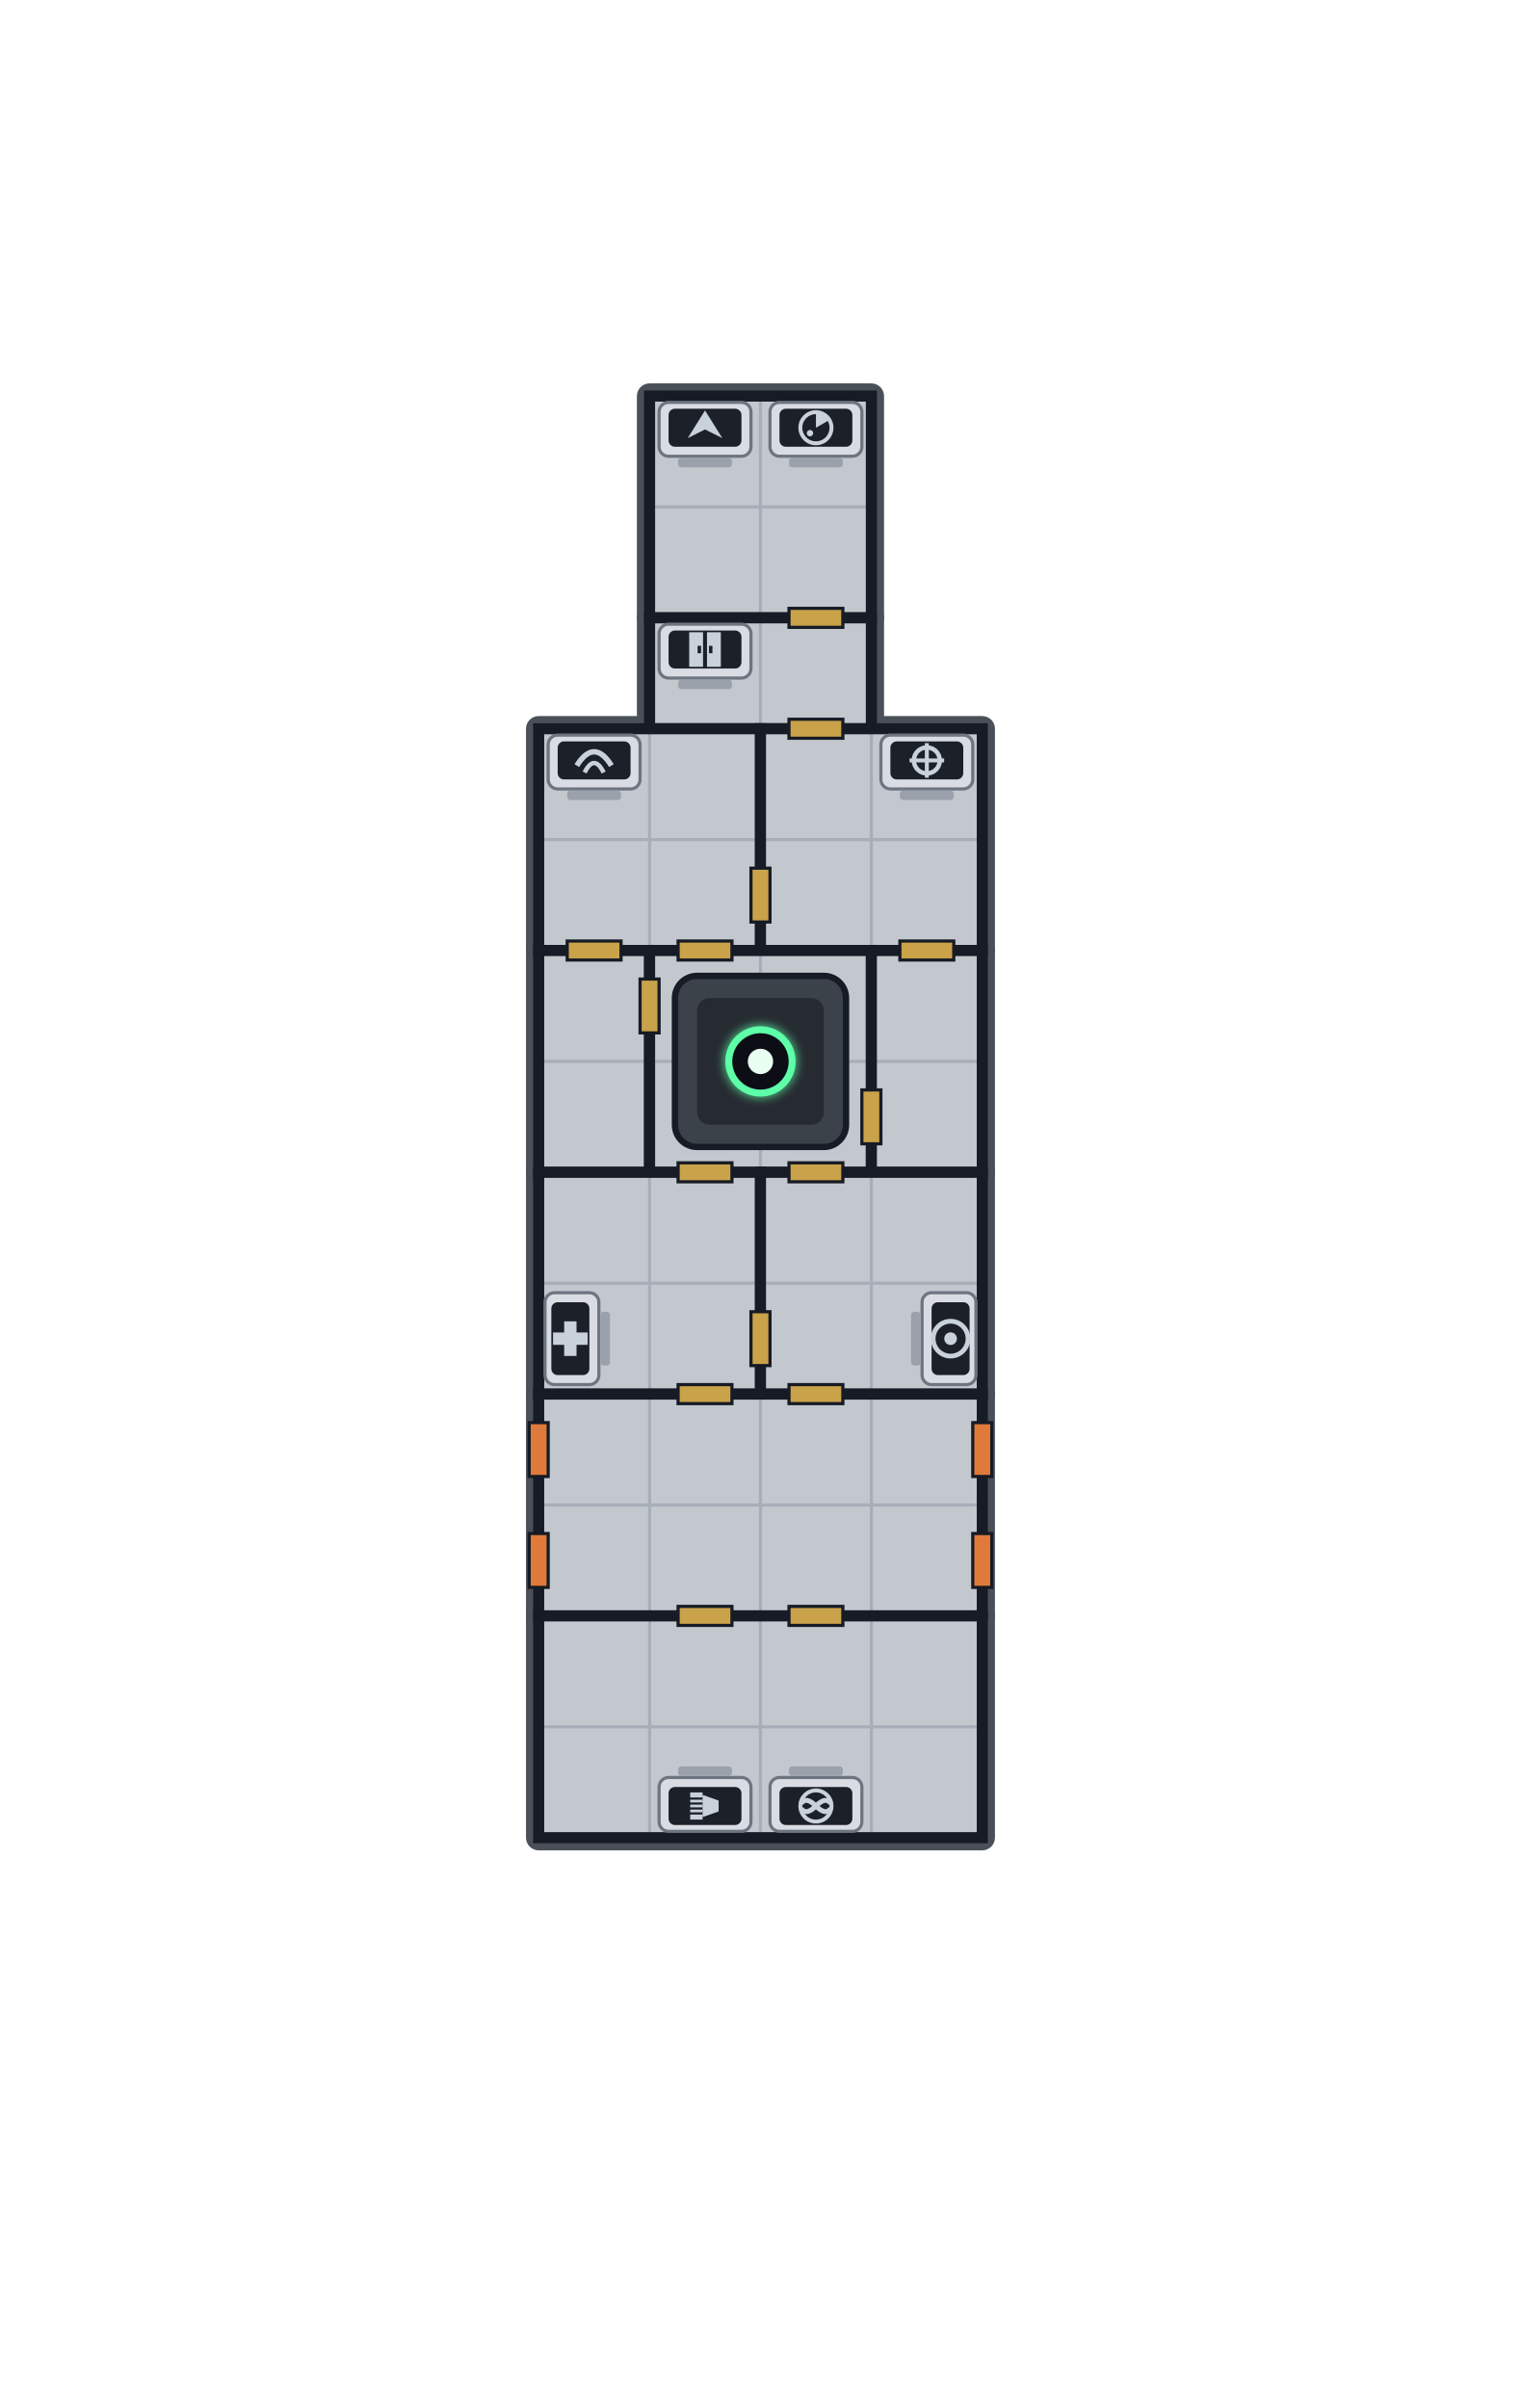
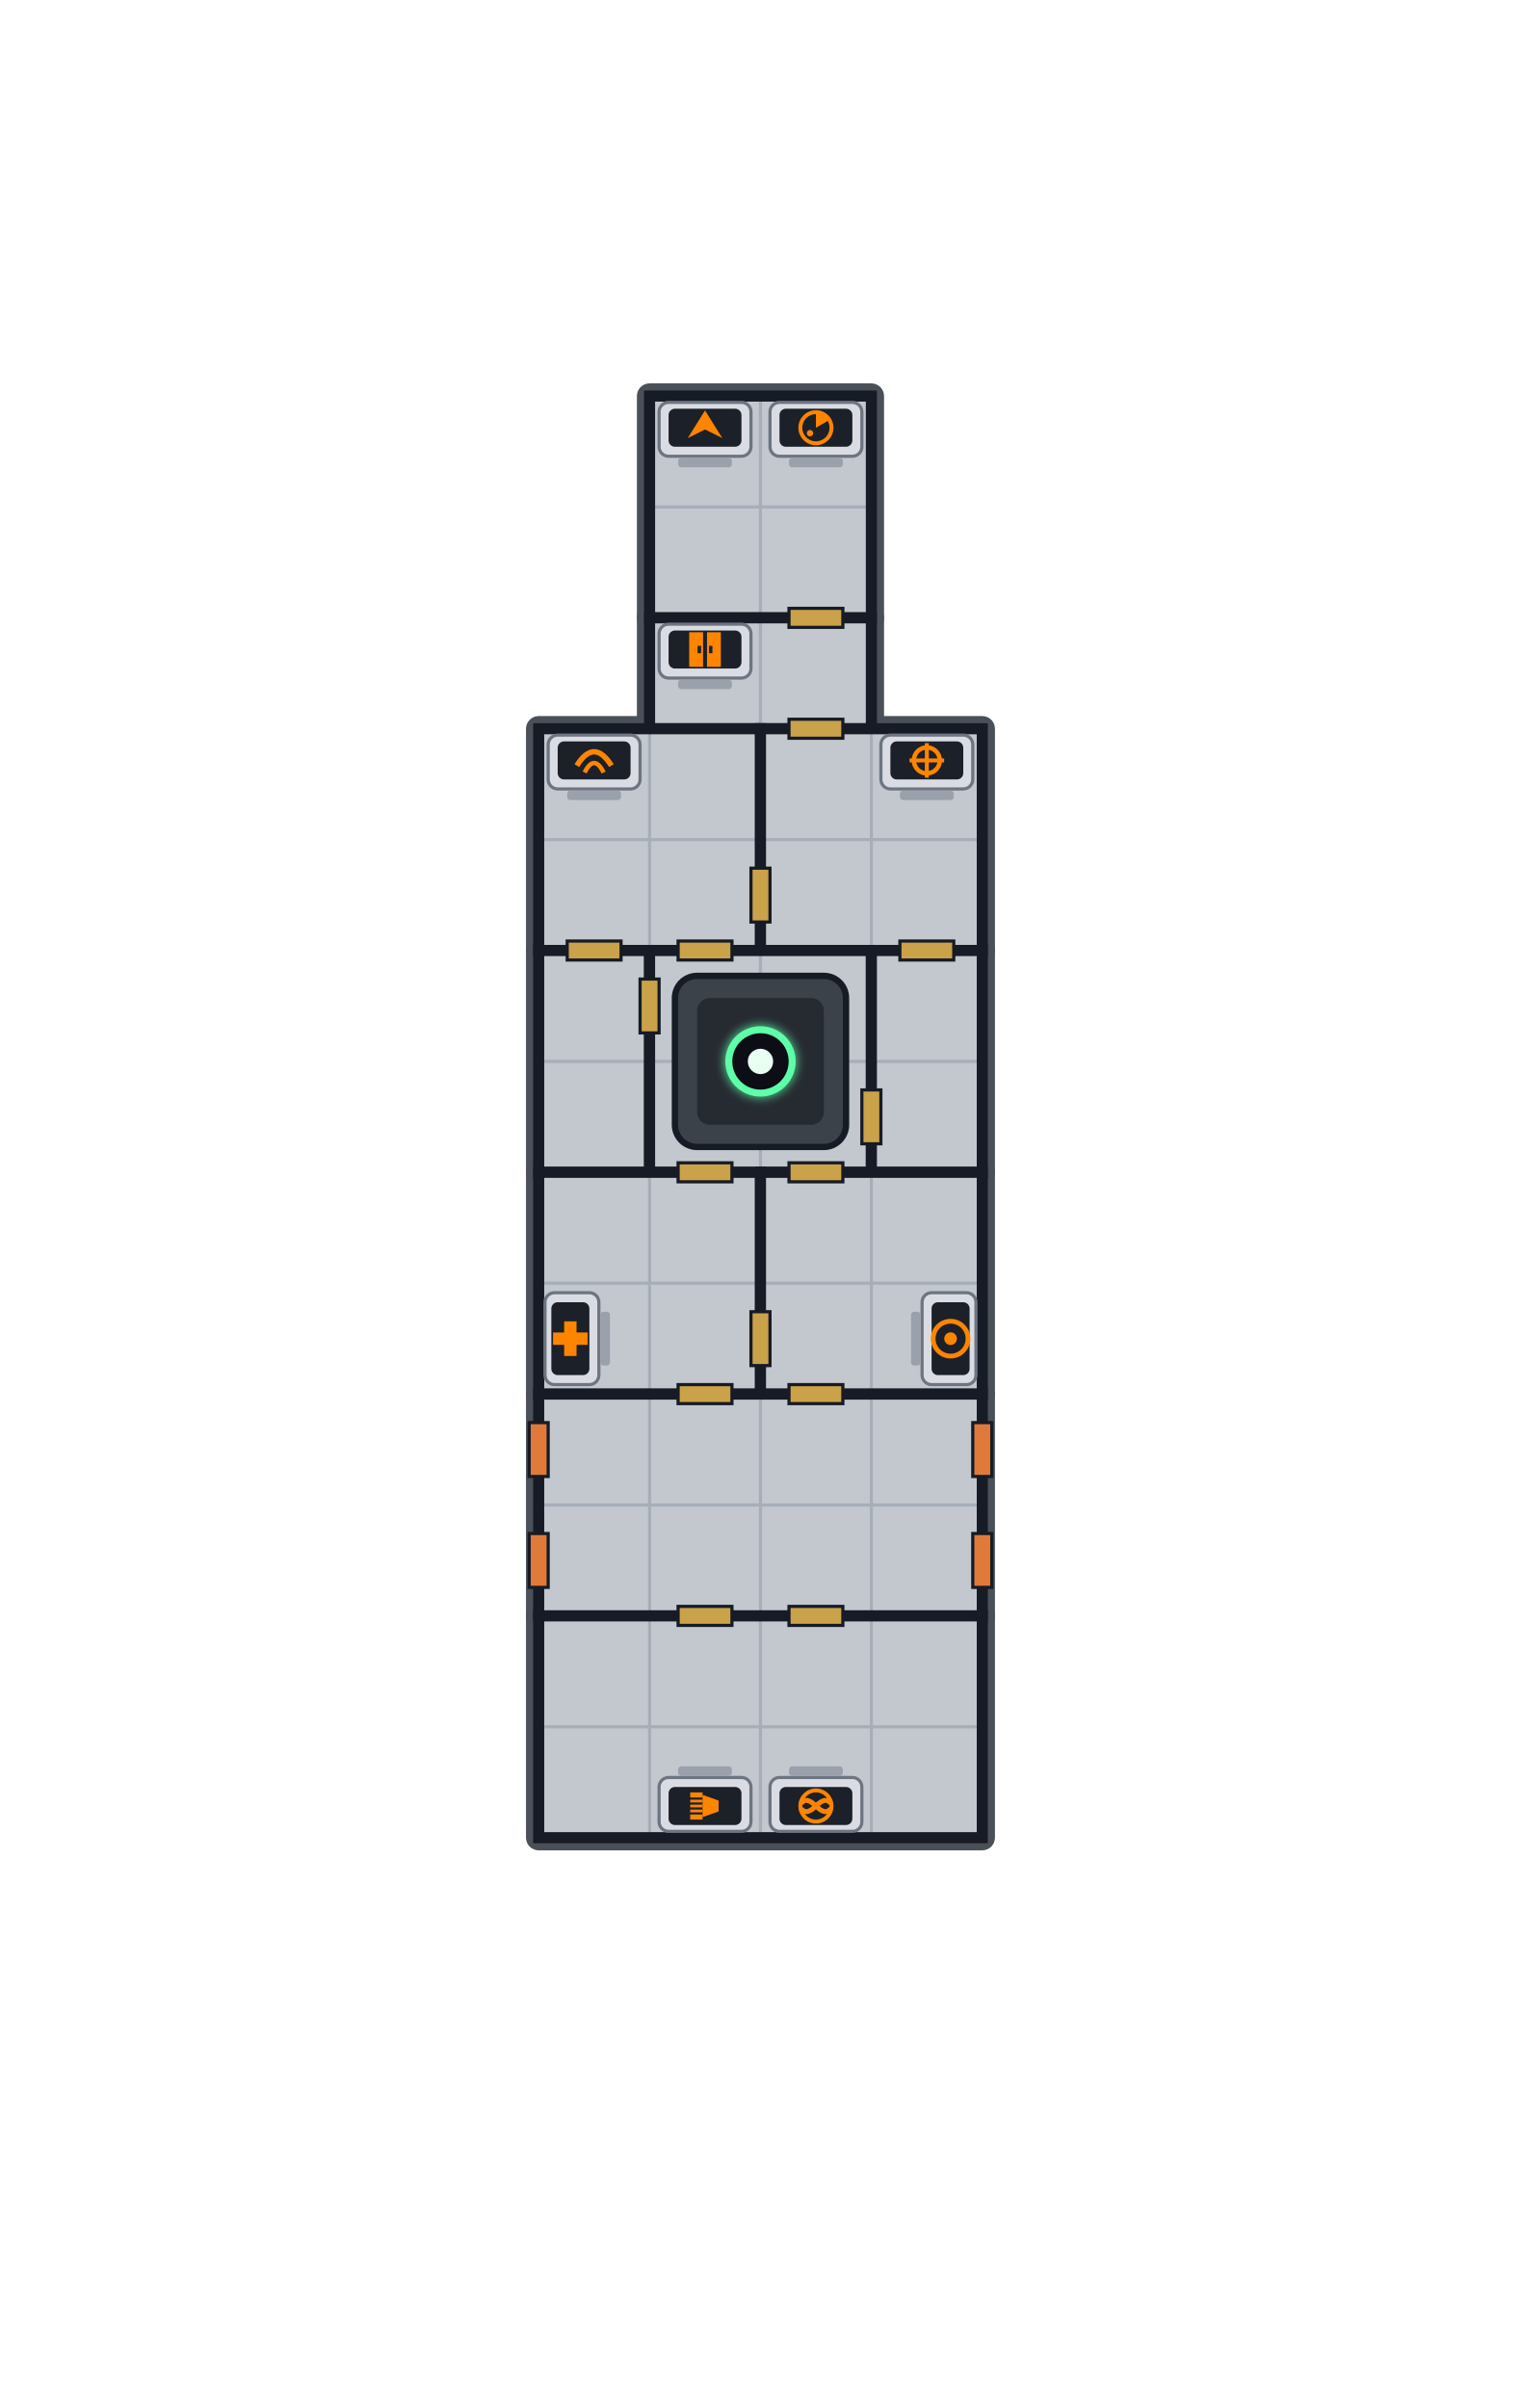
<svg xmlns="http://www.w3.org/2000/svg" viewBox="0 0 480 760" width="480" height="760">
  <defs>
    <filter id="cglow" filterUnits="userSpaceOnUse" x="0" y="0" width="1300" height="800">
      <feGaussianBlur stdDeviation="1.6" result="b" />
      <feMerge>
        <feMergeNode in="b" />
        <feMergeNode in="SourceGraphic" />
      </feMerge>
    </filter>
  </defs>
  <rect x="201" y="121" width="78" height="78" rx="4" fill="#4a5058" />
  <rect x="201" y="191" width="78" height="43" rx="4" fill="#4a5058" />
  <rect x="166" y="226" width="78" height="78" rx="4" fill="#4a5058" />
  <rect x="236" y="226" width="78" height="78" rx="4" fill="#4a5058" />
  <rect x="166" y="296" width="43" height="78" rx="4" fill="#4a5058" />
  <rect x="201" y="296" width="78" height="78" rx="4" fill="#4a5058" />
  <rect x="271" y="296" width="43" height="78" rx="4" fill="#4a5058" />
  <rect x="166" y="366" width="78" height="78" rx="4" fill="#4a5058" />
  <rect x="236" y="366" width="78" height="78" rx="4" fill="#4a5058" />
  <rect x="166" y="436" width="148" height="78" rx="4" fill="#4a5058" />
  <rect x="166" y="506" width="148" height="78" rx="4" fill="#4a5058" />
  <rect x="205" y="125" width="70" height="70" fill="#c3c8cf" />
  <line x1="240" y1="125" x2="240" y2="195" stroke="#a7aeb8" />
  <line x1="205" y1="160" x2="275" y2="160" stroke="#a7aeb8" />
  <rect x="205" y="125" width="70" height="70" fill="none" stroke="#161b25" stroke-width="3.5" />
  <rect x="205" y="195" width="70" height="35" fill="#c3c8cf" />
  <line x1="240" y1="195" x2="240" y2="230" stroke="#a7aeb8" />
  <rect x="205" y="195" width="70" height="35" fill="none" stroke="#161b25" stroke-width="3.5" />
  <rect x="170" y="230" width="70" height="70" fill="#c3c8cf" />
  <line x1="205" y1="230" x2="205" y2="300" stroke="#a7aeb8" />
  <line x1="170" y1="265" x2="240" y2="265" stroke="#a7aeb8" />
  <rect x="170" y="230" width="70" height="70" fill="none" stroke="#161b25" stroke-width="3.5" />
  <rect x="240" y="230" width="70" height="70" fill="#c3c8cf" />
  <line x1="275" y1="230" x2="275" y2="300" stroke="#a7aeb8" />
  <line x1="240" y1="265" x2="310" y2="265" stroke="#a7aeb8" />
  <rect x="240" y="230" width="70" height="70" fill="none" stroke="#161b25" stroke-width="3.5" />
  <rect x="170" y="300" width="35" height="70" fill="#c3c8cf" />
  <line x1="170" y1="335" x2="205" y2="335" stroke="#a7aeb8" />
  <rect x="170" y="300" width="35" height="70" fill="none" stroke="#161b25" stroke-width="3.5" />
  <rect x="205" y="300" width="70" height="70" fill="#c3c8cf" />
  <line x1="240" y1="300" x2="240" y2="370" stroke="#a7aeb8" />
  <line x1="205" y1="335" x2="275" y2="335" stroke="#a7aeb8" />
  <rect x="205" y="300" width="70" height="70" fill="none" stroke="#161b25" stroke-width="3.5" />
  <rect x="275" y="300" width="35" height="70" fill="#c3c8cf" />
  <line x1="275" y1="335" x2="310" y2="335" stroke="#a7aeb8" />
  <rect x="275" y="300" width="35" height="70" fill="none" stroke="#161b25" stroke-width="3.5" />
  <rect x="170" y="370" width="70" height="70" fill="#c3c8cf" />
  <line x1="205" y1="370" x2="205" y2="440" stroke="#a7aeb8" />
  <line x1="170" y1="405" x2="240" y2="405" stroke="#a7aeb8" />
  <rect x="170" y="370" width="70" height="70" fill="none" stroke="#161b25" stroke-width="3.5" />
  <rect x="240" y="370" width="70" height="70" fill="#c3c8cf" />
  <line x1="275" y1="370" x2="275" y2="440" stroke="#a7aeb8" />
  <line x1="240" y1="405" x2="310" y2="405" stroke="#a7aeb8" />
  <rect x="240" y="370" width="70" height="70" fill="none" stroke="#161b25" stroke-width="3.5" />
  <rect x="170" y="440" width="140" height="70" fill="#c3c8cf" />
  <line x1="205" y1="440" x2="205" y2="510" stroke="#a7aeb8" />
  <line x1="240" y1="440" x2="240" y2="510" stroke="#a7aeb8" />
  <line x1="275" y1="440" x2="275" y2="510" stroke="#a7aeb8" />
  <line x1="170" y1="475" x2="310" y2="475" stroke="#a7aeb8" />
  <rect x="170" y="440" width="140" height="70" fill="none" stroke="#161b25" stroke-width="3.5" />
  <rect x="170" y="510" width="140" height="70" fill="#c3c8cf" />
  <line x1="205" y1="510" x2="205" y2="580" stroke="#a7aeb8" />
  <line x1="240" y1="510" x2="240" y2="580" stroke="#a7aeb8" />
  <line x1="275" y1="510" x2="275" y2="580" stroke="#a7aeb8" />
  <line x1="170" y1="545" x2="310" y2="545" stroke="#a7aeb8" />
  <rect x="170" y="510" width="140" height="70" fill="none" stroke="#161b25" stroke-width="3.5" />
  <rect x="249" y="192" width="17" height="6" fill="#c9a24a" stroke="#161b25" stroke-width="1" />
  <rect x="249" y="227" width="17" height="6" fill="#c9a24a" stroke="#161b25" stroke-width="1" />
  <rect x="237" y="274" width="6" height="17" fill="#c9a24a" stroke="#161b25" stroke-width="1" />
  <rect x="179" y="297" width="17" height="6" fill="#c9a24a" stroke="#161b25" stroke-width="1" />
  <rect x="284" y="297" width="17" height="6" fill="#c9a24a" stroke="#161b25" stroke-width="1" />
  <rect x="202" y="309" width="6" height="17" fill="#c9a24a" stroke="#161b25" stroke-width="1" />
  <rect x="272" y="344" width="6" height="17" fill="#c9a24a" stroke="#161b25" stroke-width="1" />
  <rect x="214" y="297" width="17" height="6" fill="#c9a24a" stroke="#161b25" stroke-width="1" />
  <rect x="214" y="367" width="17" height="6" fill="#c9a24a" stroke="#161b25" stroke-width="1" />
  <rect x="249" y="367" width="17" height="6" fill="#c9a24a" stroke="#161b25" stroke-width="1" />
  <rect x="237" y="414" width="6" height="17" fill="#c9a24a" stroke="#161b25" stroke-width="1" />
  <rect x="214" y="437" width="17" height="6" fill="#c9a24a" stroke="#161b25" stroke-width="1" />
  <rect x="249" y="437" width="17" height="6" fill="#c9a24a" stroke="#161b25" stroke-width="1" />
  <rect x="214" y="507" width="17" height="6" fill="#c9a24a" stroke="#161b25" stroke-width="1" />
  <rect x="249" y="507" width="17" height="6" fill="#c9a24a" stroke="#161b25" stroke-width="1" />
  <rect x="167" y="449" width="6" height="17" fill="#e07a3a" stroke="#161b25" stroke-width="1" />
  <rect x="167" y="484" width="6" height="17" fill="#e07a3a" stroke="#161b25" stroke-width="1" />
  <rect x="307" y="449" width="6" height="17" fill="#e07a3a" stroke="#161b25" stroke-width="1" />
  <rect x="307" y="484" width="6" height="17" fill="#e07a3a" stroke="#161b25" stroke-width="1" />
  <g id="core">
    <rect x="213" y="308" width="54" height="54" rx="7" fill="#3c424a" stroke="#161b25" stroke-width="2" />
    <rect x="220" y="315" width="40" height="40" rx="4" fill="#262a31" />
    <circle cx="240" cy="335" r="10" fill="#0c1018" stroke="#5dffa8" stroke-width="2.2" filter="url(#cglow)" />
    <circle cx="240" cy="335" r="4" fill="#e8fff2" />
  </g>
  <g class="system" data-name="Piloting">
    <g transform="rotate(0 222.5 142.5)">
      <rect x="208" y="127" width="29" height="17" rx="3" fill="#d9dde3" stroke="#6d7581" stroke-width="1" />
      <rect x="211" y="129" width="23" height="12" rx="2" fill="#1c2028" />
      <rect x="214" y="144.5" width="17" height="3" rx="1" fill="#9aa1ab" />
    </g>
    <g transform="translate(222.5,135.0) scale(.78) translate(-222.5,-135.0)">
-       <path d="M215.5,139.2 L222.5,128.0 L229.5,139.2 L222.5,135.7 Z" fill="#c9d1db" />
+       <path d="M215.5,139.2 L222.5,128.0 L229.5,139.2 L222.5,135.7 Z" fill="#ff8500" />
    </g>
  </g>
  <g class="system" data-name="Sensors">
    <g transform="rotate(0 257.5 142.5)">
      <rect x="243" y="127" width="29" height="17" rx="3" fill="#d9dde3" stroke="#6d7581" stroke-width="1" />
      <rect x="246" y="129" width="23" height="12" rx="2" fill="#1c2028" />
      <rect x="249" y="144.5" width="17" height="3" rx="1" fill="#9aa1ab" />
    </g>
    <g transform="translate(257.5,135.0) scale(.78) translate(-257.5,-135.0)">
-       <circle cx="257.5" cy="135.0" r="6.3" fill="none" stroke="#c9d1db" stroke-width="1.6" />
-       <path d="M257.5,135.0 L257.5,128.7 A6.3,6.3 0 0 1 262.96,131.85 Z" fill="#c9d1db" />
-       <circle cx="255.1" cy="137.2" r="1.3" fill="#c9d1db" />
+       <circle cx="257.5" cy="135.0" r="6.3" fill="none" stroke="#ff8500" stroke-width="1.6" />
+       <path d="M257.5,135.0 L257.5,128.7 A6.3,6.3 0 0 1 262.96,131.85 Z" fill="#ff8500" />
+       <circle cx="255.1" cy="137.2" r="1.3" fill="#ff8500" />
    </g>
  </g>
  <g class="system" data-name="Doors">
    <g transform="rotate(0 222.5 212.5)">
      <rect x="208" y="197" width="29" height="17" rx="3" fill="#d9dde3" stroke="#6d7581" stroke-width="1" />
      <rect x="211" y="199" width="23" height="12" rx="2" fill="#1c2028" />
      <rect x="214" y="214.5" width="17" height="3" rx="1" fill="#9aa1ab" />
    </g>
    <g transform="translate(222.5,205.0) scale(.78) translate(-222.5,-205.0)">
-       <path d="M216.1,198.0 h5.6 v14 h-5.6 Z M219.5,203.5 h1.4 v3 h-1.4 Z" fill="#c9d1db" fill-rule="evenodd" />
-       <path d="M223.3,198.0 h5.6 v14 h-5.6 Z M224.1,203.5 h1.4 v3 h-1.4 Z" fill="#c9d1db" fill-rule="evenodd" />
+       <path d="M216.1,198.0 h5.6 v14 h-5.6 Z M219.5,203.5 h1.4 v3 h-1.4 Z" fill="#ff8500" fill-rule="evenodd" />
+       <path d="M223.3,198.0 h5.6 v14 h-5.6 Z M224.1,203.5 h1.4 v3 h-1.4 Z" fill="#ff8500" fill-rule="evenodd" />
    </g>
  </g>
  <g class="system" data-name="Shields">
    <g transform="rotate(0 187.5 247.5)">
      <rect x="173" y="232" width="29" height="17" rx="3" fill="#d9dde3" stroke="#6d7581" stroke-width="1" />
      <rect x="176" y="234" width="23" height="12" rx="2" fill="#1c2028" />
      <rect x="179" y="249.5" width="17" height="3" rx="1" fill="#9aa1ab" />
    </g>
    <g transform="translate(187.5,240.0) scale(.78) translate(-187.5,-240.0)">
-       <path d="M180.5,242.1 Q187.5,230.9 194.5,242.1" fill="none" stroke="#c9d1db" stroke-width="2.2" />
-       <path d="M183.65,244.9 Q187.5,237.2 191.35,244.9" fill="none" stroke="#c9d1db" stroke-width="1.8" />
+       <path d="M180.5,242.1 Q187.5,230.9 194.5,242.1" fill="none" stroke="#ff8500" stroke-width="2.2" />
+       <path d="M183.65,244.9 Q187.5,237.2 191.35,244.9" fill="none" stroke="#ff8500" stroke-width="1.8" />
    </g>
  </g>
  <g class="system" data-name="Weapons">
    <g transform="rotate(0 292.5 247.5)">
      <rect x="278" y="232" width="29" height="17" rx="3" fill="#d9dde3" stroke="#6d7581" stroke-width="1" />
      <rect x="281" y="234" width="23" height="12" rx="2" fill="#1c2028" />
      <rect x="284" y="249.5" width="17" height="3" rx="1" fill="#9aa1ab" />
    </g>
    <g transform="translate(292.5,240.0) scale(.78) translate(-292.5,-240.0)">
-       <circle cx="292.5" cy="240.0" r="5.25" fill="none" stroke="#c9d1db" stroke-width="1.8" />
-       <path d="M285.5,240.0 H299.5 M292.5,233.0 V247.0" stroke="#c9d1db" stroke-width="1.6" />
+       <circle cx="292.5" cy="240.0" r="5.25" fill="none" stroke="#ff8500" stroke-width="1.8" />
+       <path d="M285.5,240.0 H299.5 M292.5,233.0 V247.0" stroke="#ff8500" stroke-width="1.6" />
    </g>
  </g>
  <g class="system" data-name="Medbay">
    <g transform="rotate(270 187.5 422.5)">
      <rect x="173" y="407" width="29" height="17" rx="3" fill="#d9dde3" stroke="#6d7581" stroke-width="1" />
      <rect x="176" y="409" width="23" height="12" rx="2" fill="#1c2028" />
      <rect x="179" y="424.5" width="17" height="3" rx="1" fill="#9aa1ab" />
    </g>
    <g transform="translate(180.0,422.5) scale(.78) translate(-180.0,-422.5)">
-       <path d="M177.5,415.5 h5 v4.5 h4.5 v5 h-4.5 v4.5 h-5 v-4.5 h-4.5 v-5 h4.5 Z" fill="#c9d1db" />
+       <path d="M177.5,415.5 h5 v4.5 h4.5 v5 h-4.5 v4.5 h-5 v-4.5 h-4.5 v-5 h4.5 Z" fill="#ff8500" />
    </g>
  </g>
  <g class="system" data-name="Crew Teleporter">
    <g transform="rotate(90 292.5 422.5)">
      <rect x="278" y="407" width="29" height="17" rx="3" fill="#d9dde3" stroke="#6d7581" stroke-width="1" />
      <rect x="281" y="409" width="23" height="12" rx="2" fill="#1c2028" />
      <rect x="284" y="424.5" width="17" height="3" rx="1" fill="#9aa1ab" />
    </g>
-     <circle cx="300.0" cy="422.5" r="5.5" fill="none" stroke="#c9d1db" stroke-width="1.5" />
-     <circle cx="300.0" cy="422.5" r="2" fill="#c9d1db" />
+     <circle cx="300.0" cy="422.5" r="5.5" fill="none" stroke="#ff8500" stroke-width="1.5" />
+     <circle cx="300.0" cy="422.5" r="2" fill="#ff8500" />
  </g>
  <g class="system" data-name="Engines">
    <g transform="rotate(180 222.5 562.5)">
      <rect x="208" y="547" width="29" height="17" rx="3" fill="#d9dde3" stroke="#6d7581" stroke-width="1" />
      <rect x="211" y="549" width="23" height="12" rx="2" fill="#1c2028" />
      <rect x="214" y="564.5" width="17" height="3" rx="1" fill="#9aa1ab" />
    </g>
    <g transform="translate(222.5,570.0) scale(.78) translate(-222.5,-570.0)">
-       <rect x="216.5" y="564.5" width="5" height="2.05" fill="#c9d1db" />
-       <rect x="216.5" y="567.45" width="5" height="1.1" fill="#c9d1db" />
-       <rect x="216.5" y="569.45" width="5" height="1.1" fill="#c9d1db" />
-       <rect x="216.5" y="571.45" width="5" height="1.1" fill="#c9d1db" />
-       <rect x="216.5" y="573.45" width="5" height="2.05" fill="#c9d1db" />
-       <path d="M221.5,565.5 L228.0,567.8 V572.2 L221.5,574.5 Z" fill="#c9d1db" />
+       <rect x="216.5" y="564.5" width="5" height="2.05" fill="#ff8500" />
+       <rect x="216.5" y="567.45" width="5" height="1.1" fill="#ff8500" />
+       <rect x="216.5" y="569.45" width="5" height="1.1" fill="#ff8500" />
+       <rect x="216.5" y="571.45" width="5" height="1.1" fill="#ff8500" />
+       <rect x="216.5" y="573.45" width="5" height="2.05" fill="#ff8500" />
+       <path d="M221.5,565.5 L228.0,567.8 V572.2 L221.5,574.5 Z" fill="#ff8500" />
    </g>
  </g>
  <g class="system" data-name="Life Support">
    <g transform="rotate(180 257.5 562.5)">
      <rect x="243" y="547" width="29" height="17" rx="3" fill="#d9dde3" stroke="#6d7581" stroke-width="1" />
      <rect x="246" y="549" width="23" height="12" rx="2" fill="#1c2028" />
      <rect x="249" y="564.5" width="17" height="3" rx="1" fill="#9aa1ab" />
    </g>
    <g transform="translate(257.5,570.0) scale(.78) translate(-257.5,-570.0)">
-       <circle cx="257.5" cy="570.0" r="6.3" fill="none" stroke="#c9d1db" stroke-width="1.6" />
-       <path d="M257.5,570.0 q4,-4 6,-1" fill="none" stroke="#c9d1db" stroke-width="2" />
-       <path d="M257.5,570.0 q-4,4 -6,1" fill="none" stroke="#c9d1db" stroke-width="2" />
-       <path d="M257.5,570.0 q4,4 6,1" fill="none" stroke="#c9d1db" stroke-width="2" />
-       <path d="M257.5,570.0 q-4,-4 -6,-1" fill="none" stroke="#c9d1db" stroke-width="2" />
+       <circle cx="257.5" cy="570.0" r="6.3" fill="none" stroke="#ff8500" stroke-width="1.6" />
+       <path d="M257.5,570.0 q4,-4 6,-1" fill="none" stroke="#ff8500" stroke-width="2" />
+       <path d="M257.5,570.0 q-4,4 -6,1" fill="none" stroke="#ff8500" stroke-width="2" />
+       <path d="M257.5,570.0 q4,4 6,1" fill="none" stroke="#ff8500" stroke-width="2" />
+       <path d="M257.5,570.0 q-4,-4 -6,-1" fill="none" stroke="#ff8500" stroke-width="2" />
    </g>
  </g>
</svg>
